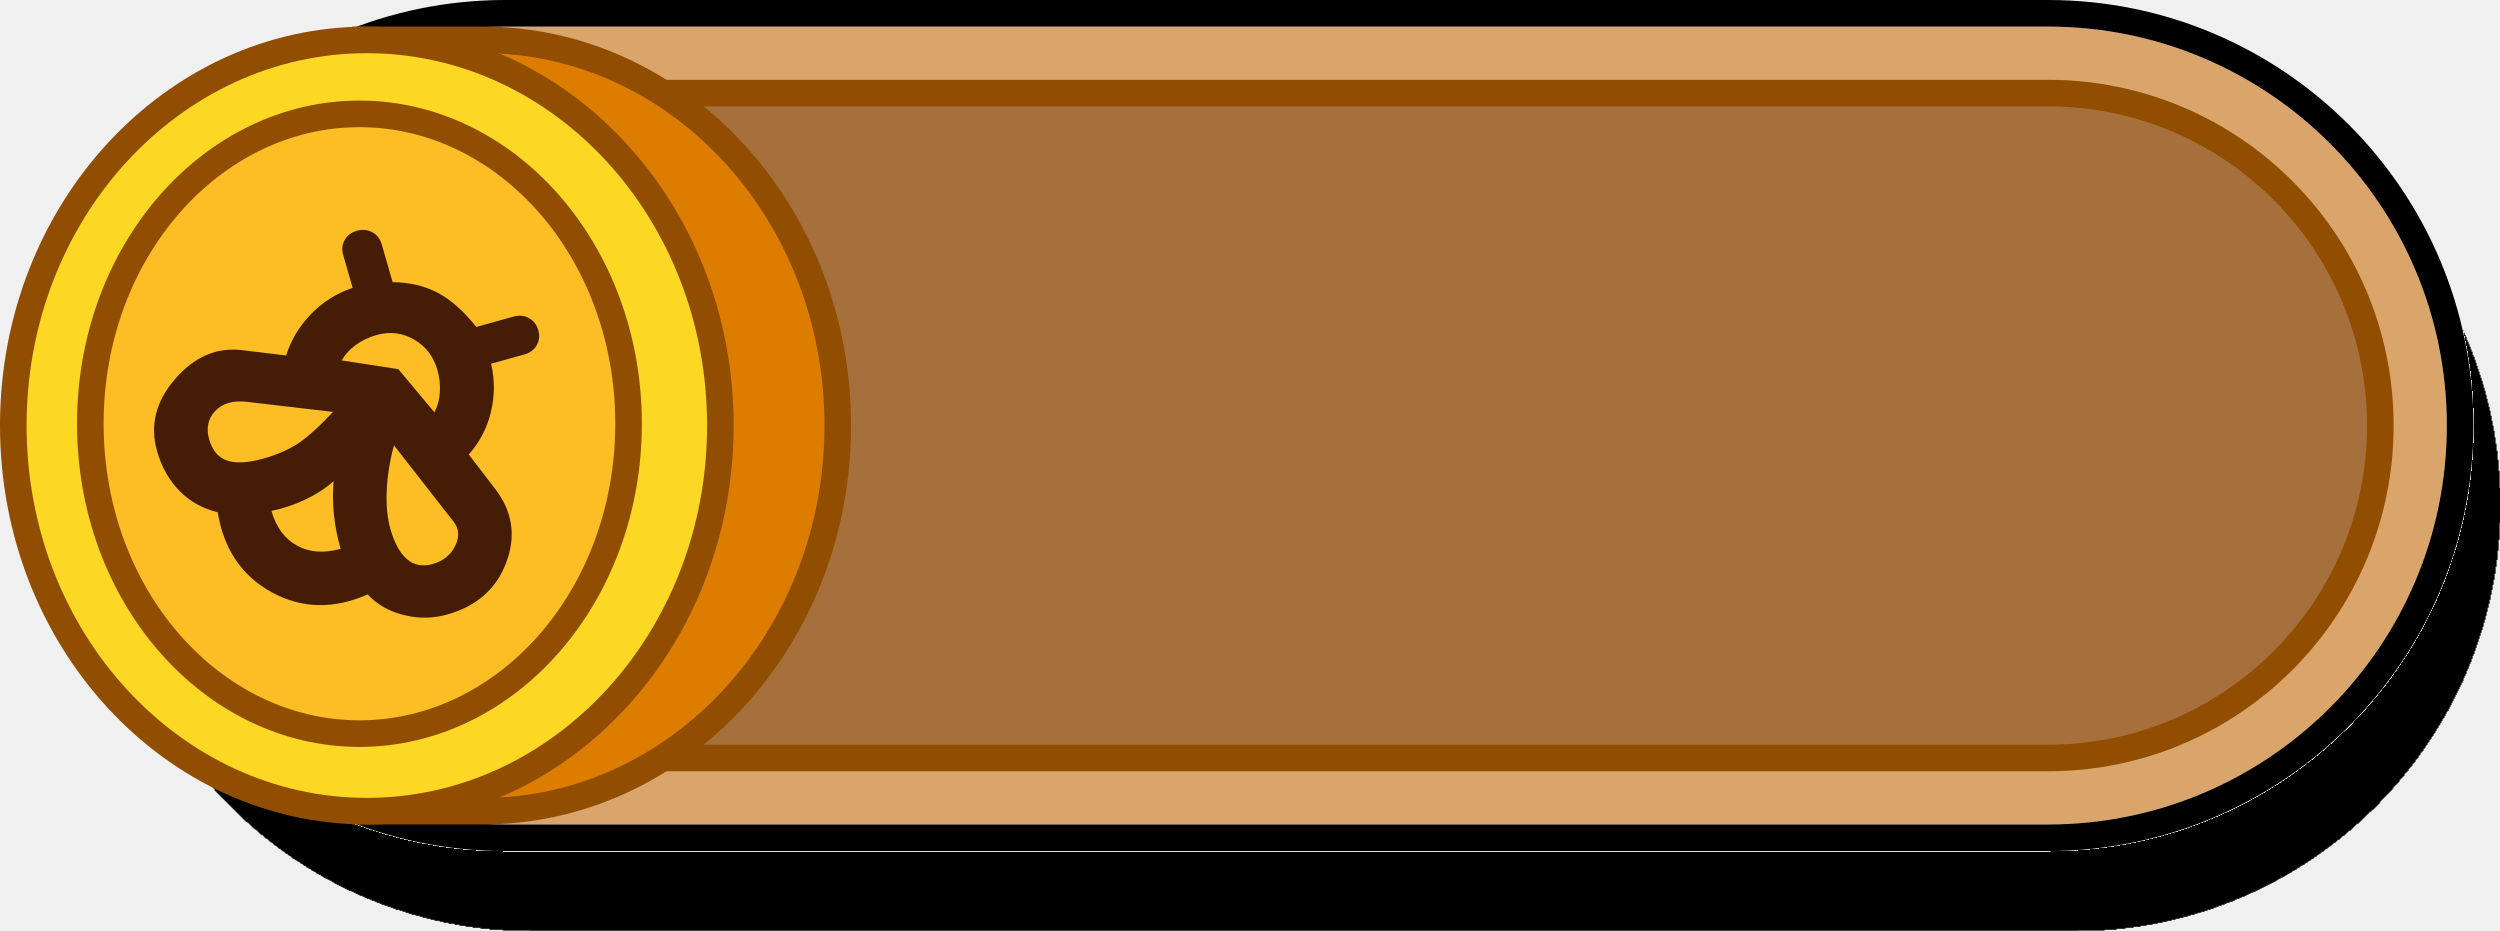
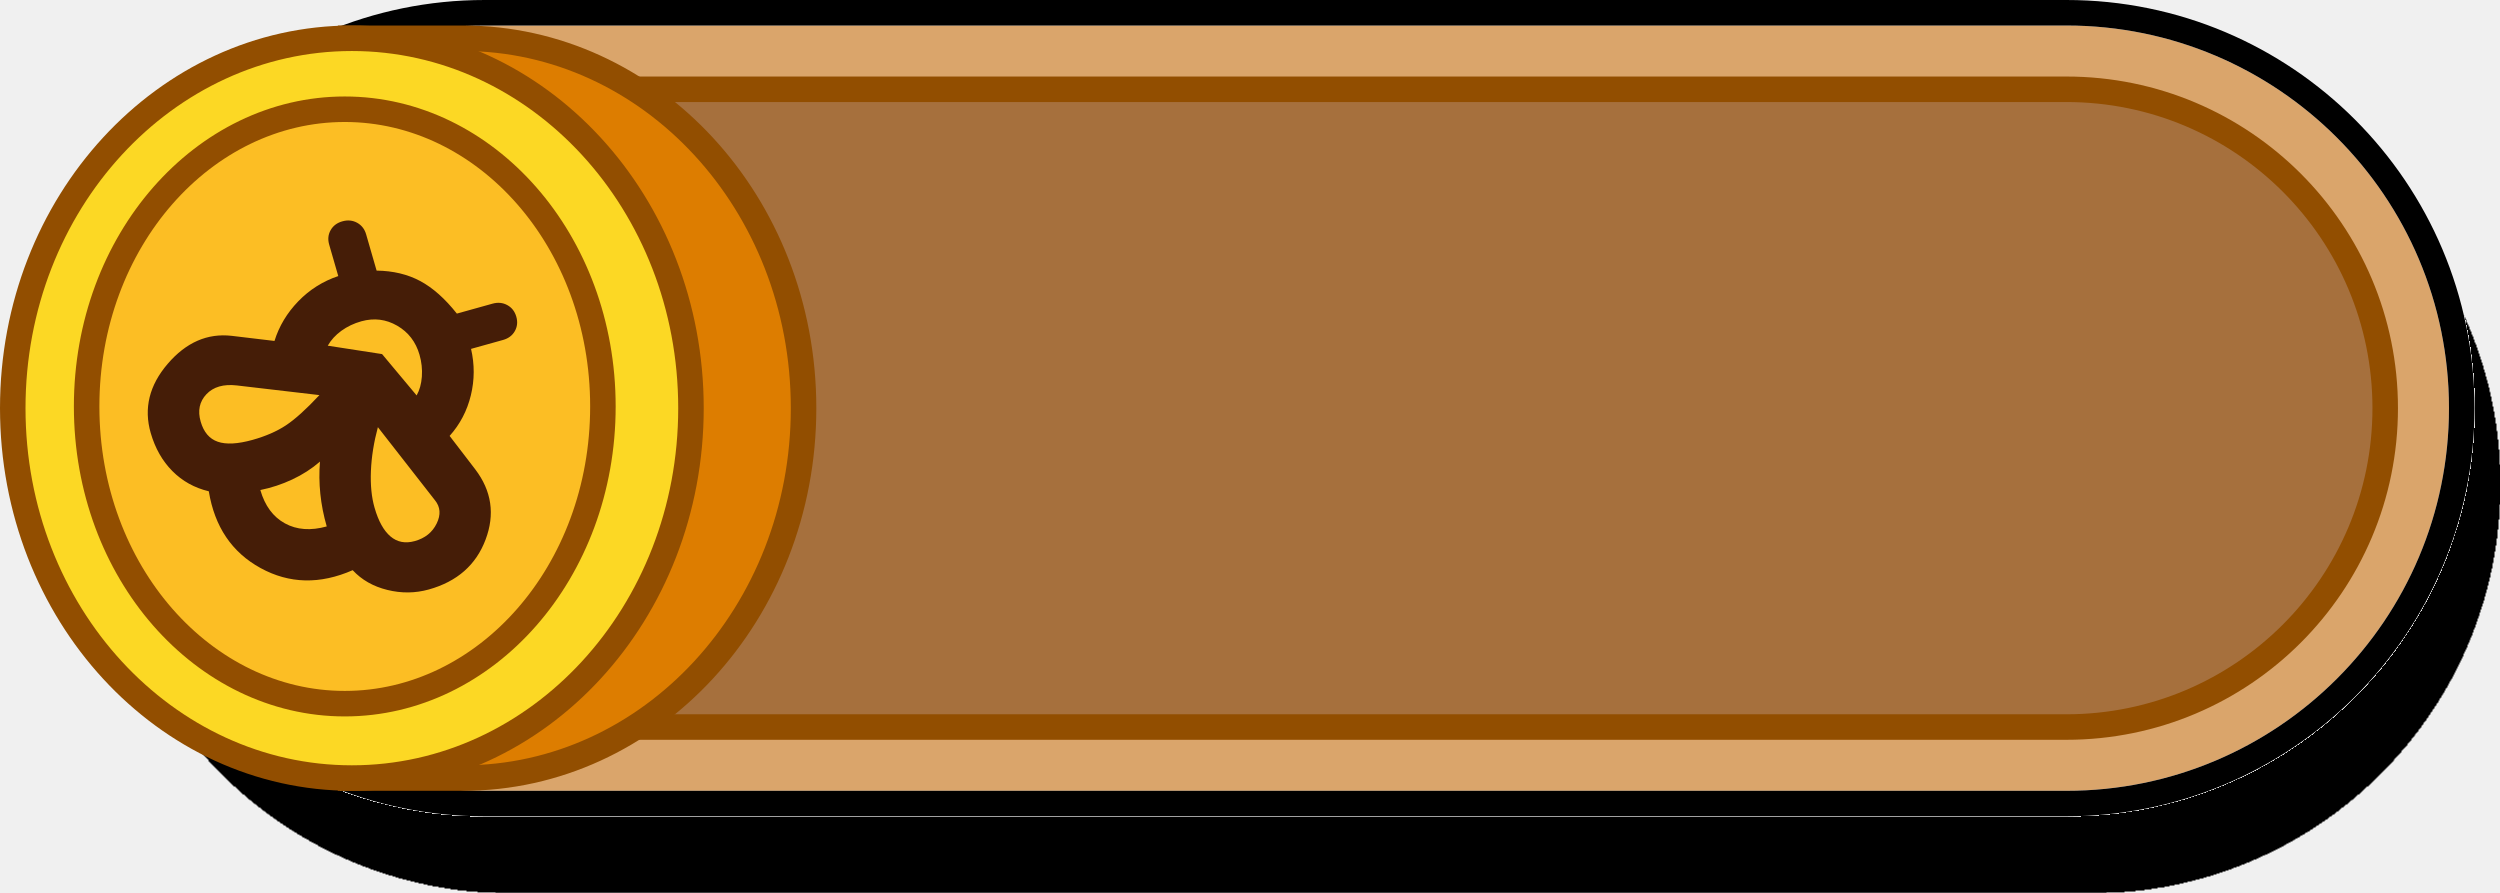
- <svg xmlns="http://www.w3.org/2000/svg" width="94" height="35" viewBox="0 0 94 35" fill="none">
-   <g clip-path="url(#clip0_3_43)">
-     <g filter="url(#filter0_d_3_43)">
-       <path d="M77 1H19C10.716 1 4 7.716 4 16C4 24.284 10.716 31 19 31H77C85.284 31 92 24.284 92 16C92 7.716 85.284 1 77 1Z" fill="#DAA56B" />
-       <path d="M77 0.5H19C10.44 0.5 3.5 7.44 3.5 16C3.5 24.56 10.44 31.5 19 31.5H77C85.56 31.5 92.5 24.56 92.5 16C92.5 7.44 85.56 0.5 77 0.5Z" stroke="black" />
+ <svg xmlns="http://www.w3.org/2000/svg" width="98" height="35" viewBox="0 0 98 35" fill="none">
+   <g clip-path="url(#clip0_31804_17)">
+     <g filter="url(#filter0_d_31804_17)">
+       <rect x="4" y="1" width="92" height="30" rx="15" fill="#DAA56B" />
+       <rect x="3.5" y="0.5" width="93" height="31" rx="15.5" stroke="black" />
    </g>
-     <path d="M77 3.5H19C12.096 3.5 6.5 9.096 6.5 16C6.5 22.904 12.096 28.5 19 28.5H77C83.904 28.5 89.5 22.904 89.5 16C89.5 9.096 83.904 3.5 77 3.5Z" fill="#A6703D" stroke="#924E00" />
+     <rect x="6.5" y="3.5" width="87" height="25" rx="12.5" fill="#A6703D" stroke="#924E00" />
    <path d="M31.5 16C31.5 24.046 25.486 30.5 18.148 30.5H13.742V1.5H18.148C25.486 1.5 31.5 7.954 31.5 16Z" fill="#DD7D00" stroke="#924E00" />
    <path d="M27.086 16C27.086 24.048 21.096 30.5 13.793 30.5C6.49 30.5 0.5 24.048 0.5 16C0.5 7.952 6.49 1.5 13.793 1.5C21.096 1.5 27.086 7.952 27.086 16Z" fill="#FCD824" stroke="#924E00" />
    <path d="M23.634 15.933C23.634 22.433 19.042 27.584 13.515 27.584C7.988 27.584 3.396 22.433 3.396 15.933C3.396 9.433 7.988 4.282 13.515 4.282C19.042 4.282 23.634 9.433 23.634 15.933Z" fill="#FCBE24" stroke="#924E00" />
    <path d="M18.629 18.397C19.273 19.243 19.408 20.162 19.034 21.154C18.66 22.147 17.918 22.798 16.808 23.108C16.277 23.256 15.735 23.262 15.183 23.125C14.63 22.989 14.178 22.731 13.825 22.351C12.544 22.913 11.341 22.886 10.215 22.268C9.089 21.651 8.413 20.648 8.185 19.259C7.625 19.125 7.149 18.861 6.757 18.466C6.365 18.071 6.082 17.574 5.908 16.973C5.63 16.008 5.851 15.105 6.573 14.263C7.295 13.421 8.132 13.055 9.086 13.165L10.76 13.365C10.94 12.785 11.252 12.267 11.693 11.81C12.135 11.354 12.658 11.024 13.26 10.822L12.904 9.589C12.844 9.383 12.864 9.194 12.961 9.022C13.059 8.849 13.213 8.734 13.422 8.676C13.631 8.617 13.824 8.636 13.999 8.732C14.175 8.829 14.292 8.98 14.352 9.185L14.763 10.608C15.408 10.616 15.978 10.752 16.471 11.016C16.965 11.28 17.444 11.706 17.909 12.293L19.309 11.903C19.518 11.845 19.711 11.864 19.886 11.96C20.062 12.056 20.179 12.207 20.239 12.413C20.298 12.618 20.279 12.807 20.181 12.98C20.083 13.152 19.929 13.268 19.72 13.326L18.465 13.676C18.606 14.286 18.604 14.893 18.457 15.498C18.31 16.103 18.032 16.633 17.625 17.088L18.629 18.397ZM12.808 20.636C12.684 20.209 12.601 19.783 12.557 19.36C12.513 18.937 12.508 18.515 12.543 18.095C12.224 18.372 11.861 18.606 11.455 18.796C11.049 18.986 10.632 19.123 10.205 19.209C10.383 19.825 10.704 20.261 11.169 20.516C11.634 20.771 12.18 20.811 12.808 20.636ZM9.898 17.244C10.413 17.1 10.85 16.91 11.207 16.674C11.565 16.438 12.003 16.042 12.521 15.488L9.282 15.109C8.761 15.05 8.364 15.165 8.091 15.454C7.818 15.744 7.743 16.102 7.867 16.529C7.985 16.94 8.209 17.203 8.537 17.316C8.865 17.43 9.319 17.405 9.898 17.244ZM16.26 21.21C16.662 21.098 16.948 20.869 17.117 20.523C17.287 20.177 17.264 19.871 17.048 19.607L14.813 16.745C14.654 17.336 14.563 17.908 14.54 18.461C14.517 19.014 14.565 19.496 14.684 19.907C14.834 20.429 15.042 20.803 15.307 21.028C15.572 21.253 15.89 21.314 16.26 21.21ZM16.332 15.501C16.447 15.298 16.515 15.053 16.537 14.765C16.558 14.477 16.527 14.191 16.445 13.906C16.299 13.4 16.007 13.02 15.569 12.767C15.13 12.513 14.662 12.456 14.163 12.595C13.873 12.676 13.613 12.8 13.383 12.966C13.153 13.133 12.975 13.328 12.848 13.551L14.977 13.88L16.332 15.501Z" fill="#451D07" />
  </g>
  <defs>
-     <filter id="filter0_d_3_43" x="3" y="0" width="91" height="35" filterUnits="userSpaceOnUse" color-interpolation-filters="sRGB">
+     <filter id="filter0_d_31804_17" x="3" y="0" width="95" height="35" filterUnits="userSpaceOnUse" color-interpolation-filters="sRGB">
      <feFlood flood-opacity="0" result="BackgroundImageFix" />
      <feColorMatrix in="SourceAlpha" type="matrix" values="0 0 0 0 0 0 0 0 0 0 0 0 0 0 0 0 0 0 127 0" result="hardAlpha" />
      <feOffset dx="1" dy="3" />
      <feComposite in2="hardAlpha" operator="out" />
      <feColorMatrix type="matrix" values="0 0 0 0 0 0 0 0 0 0 0 0 0 0 0 0 0 0 1 0" />
-       <feBlend mode="normal" in2="BackgroundImageFix" result="effect1_dropShadow_3_43" />
-       <feBlend mode="normal" in="SourceGraphic" in2="effect1_dropShadow_3_43" result="shape" />
+       <feBlend mode="normal" in2="BackgroundImageFix" result="effect1_dropShadow_31804_17" />
+       <feBlend mode="normal" in="SourceGraphic" in2="effect1_dropShadow_31804_17" result="shape" />
    </filter>
-     <clipPath id="clip0_3_43">
-       <rect width="94" height="35" fill="white" />
+     <clipPath id="clip0_31804_17">
+       <rect width="98" height="35" fill="white" />
    </clipPath>
  </defs>
</svg>
